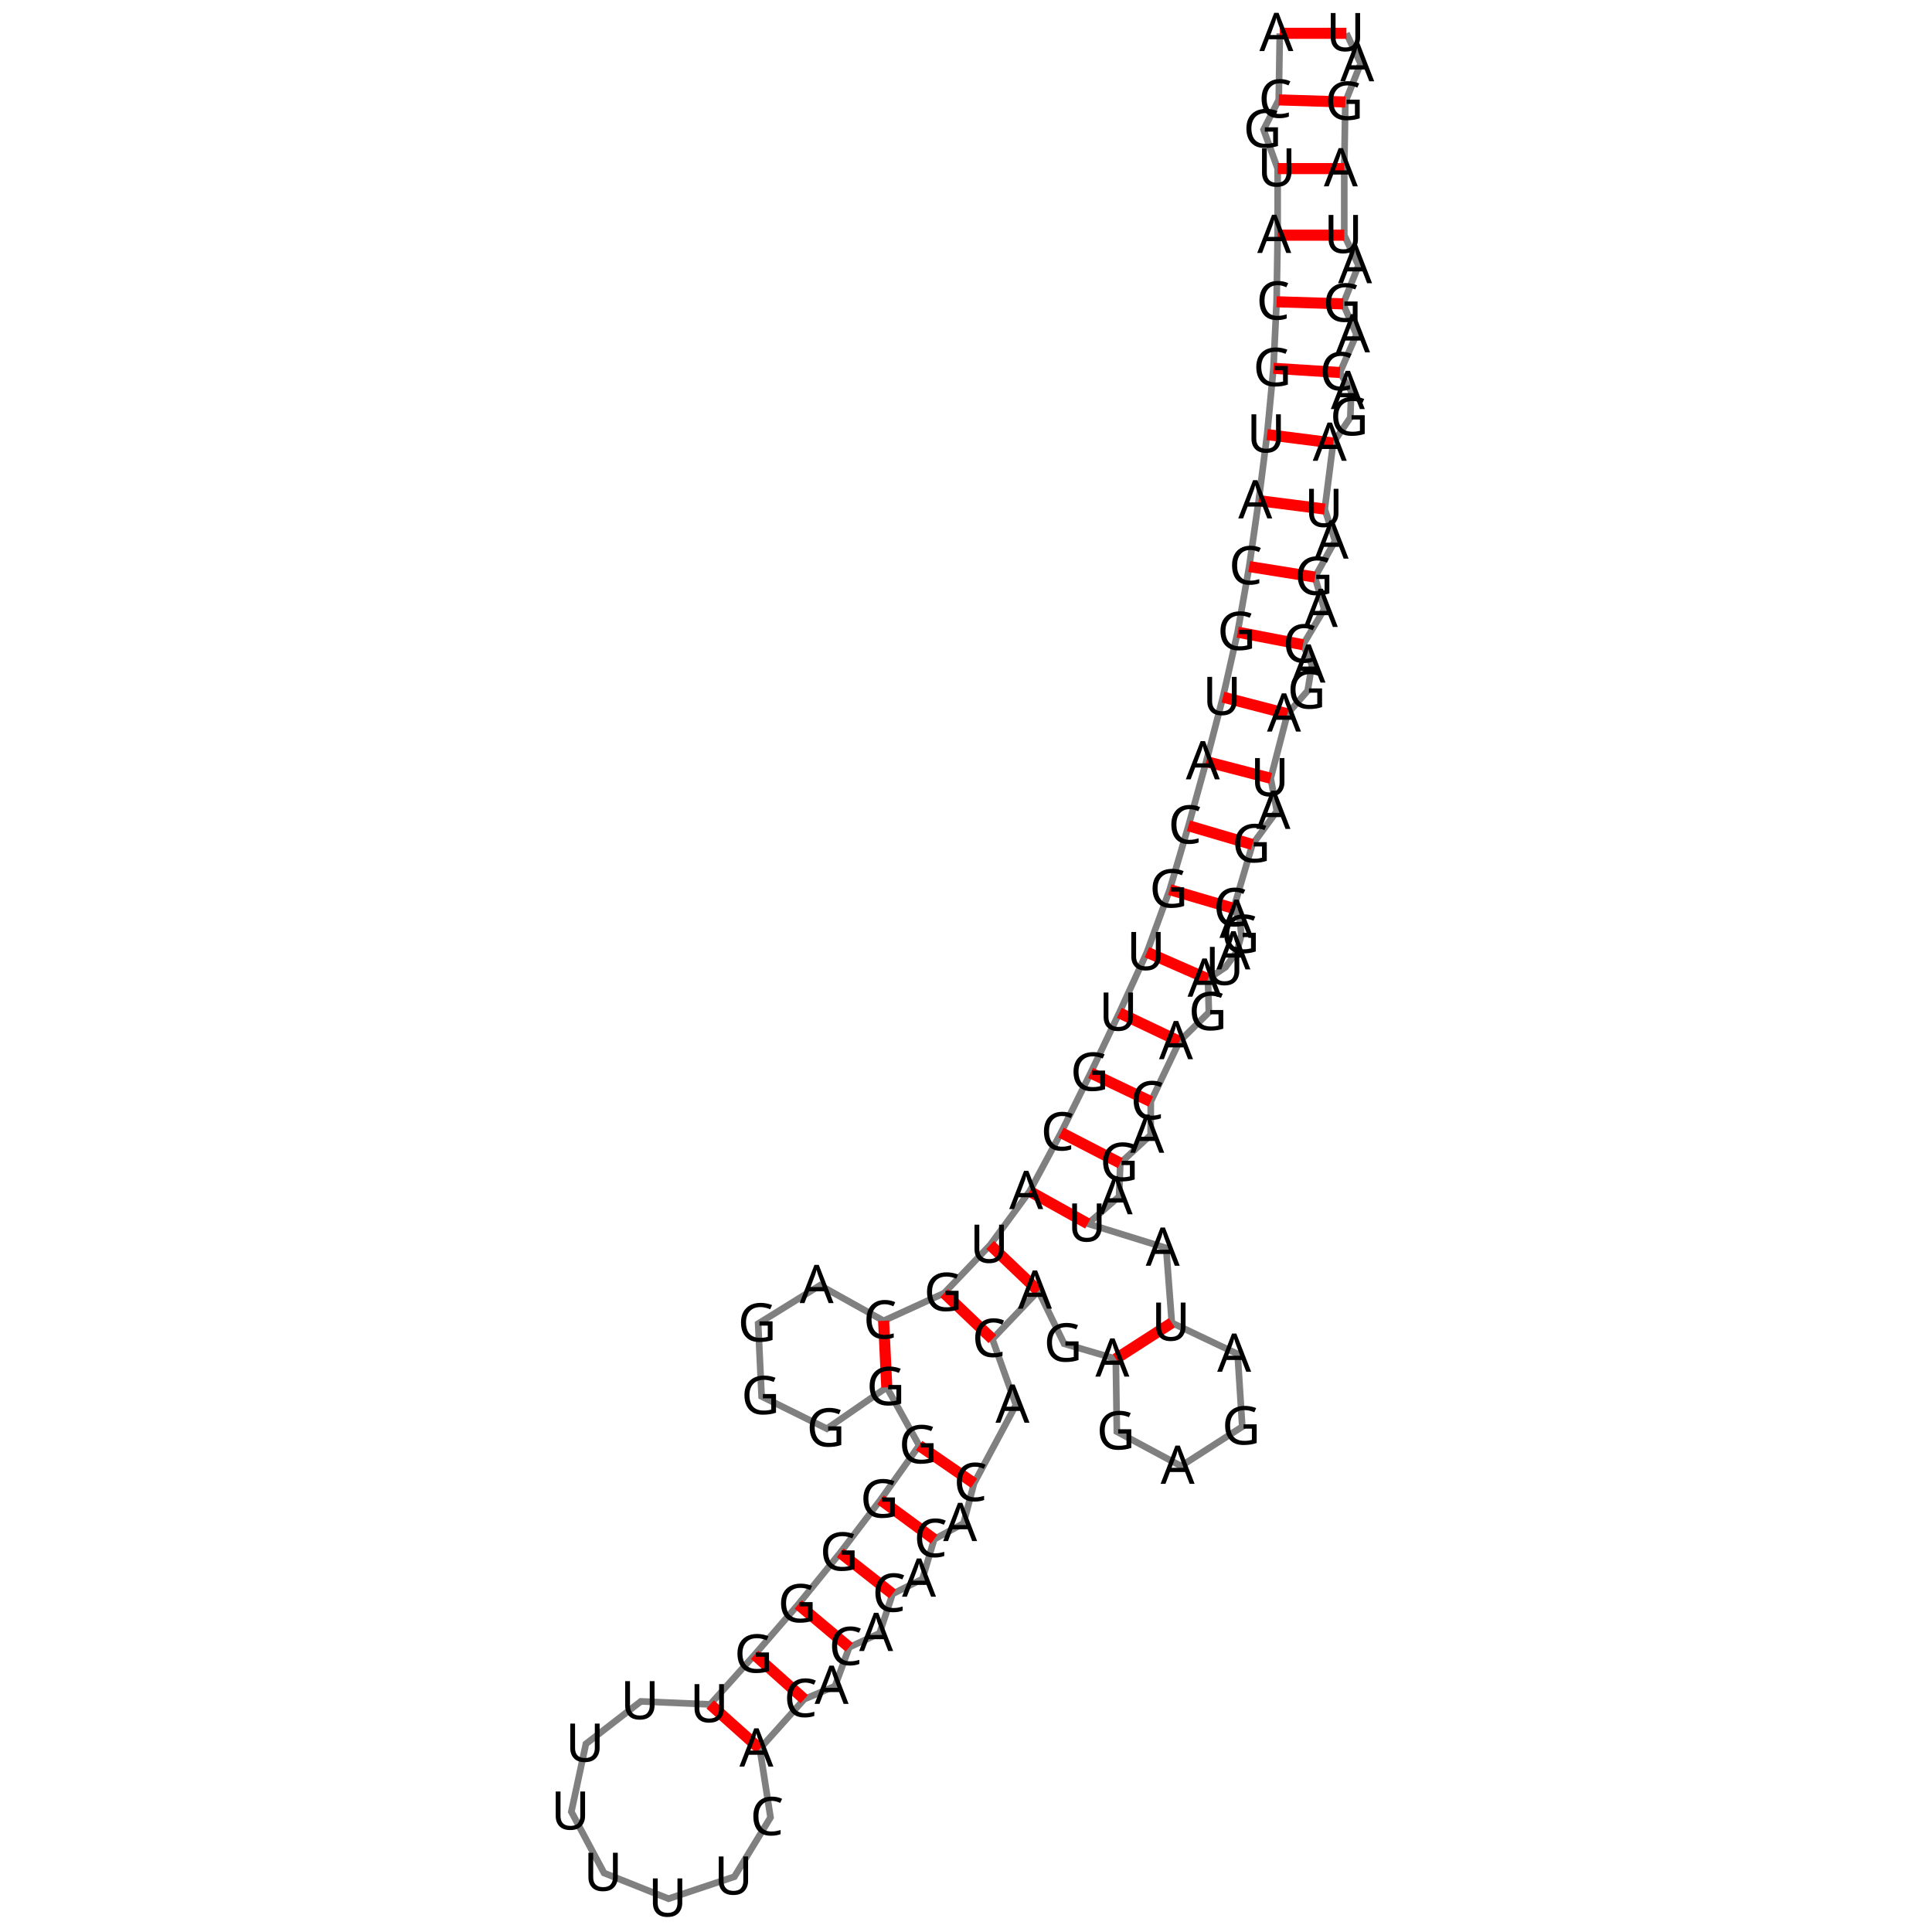
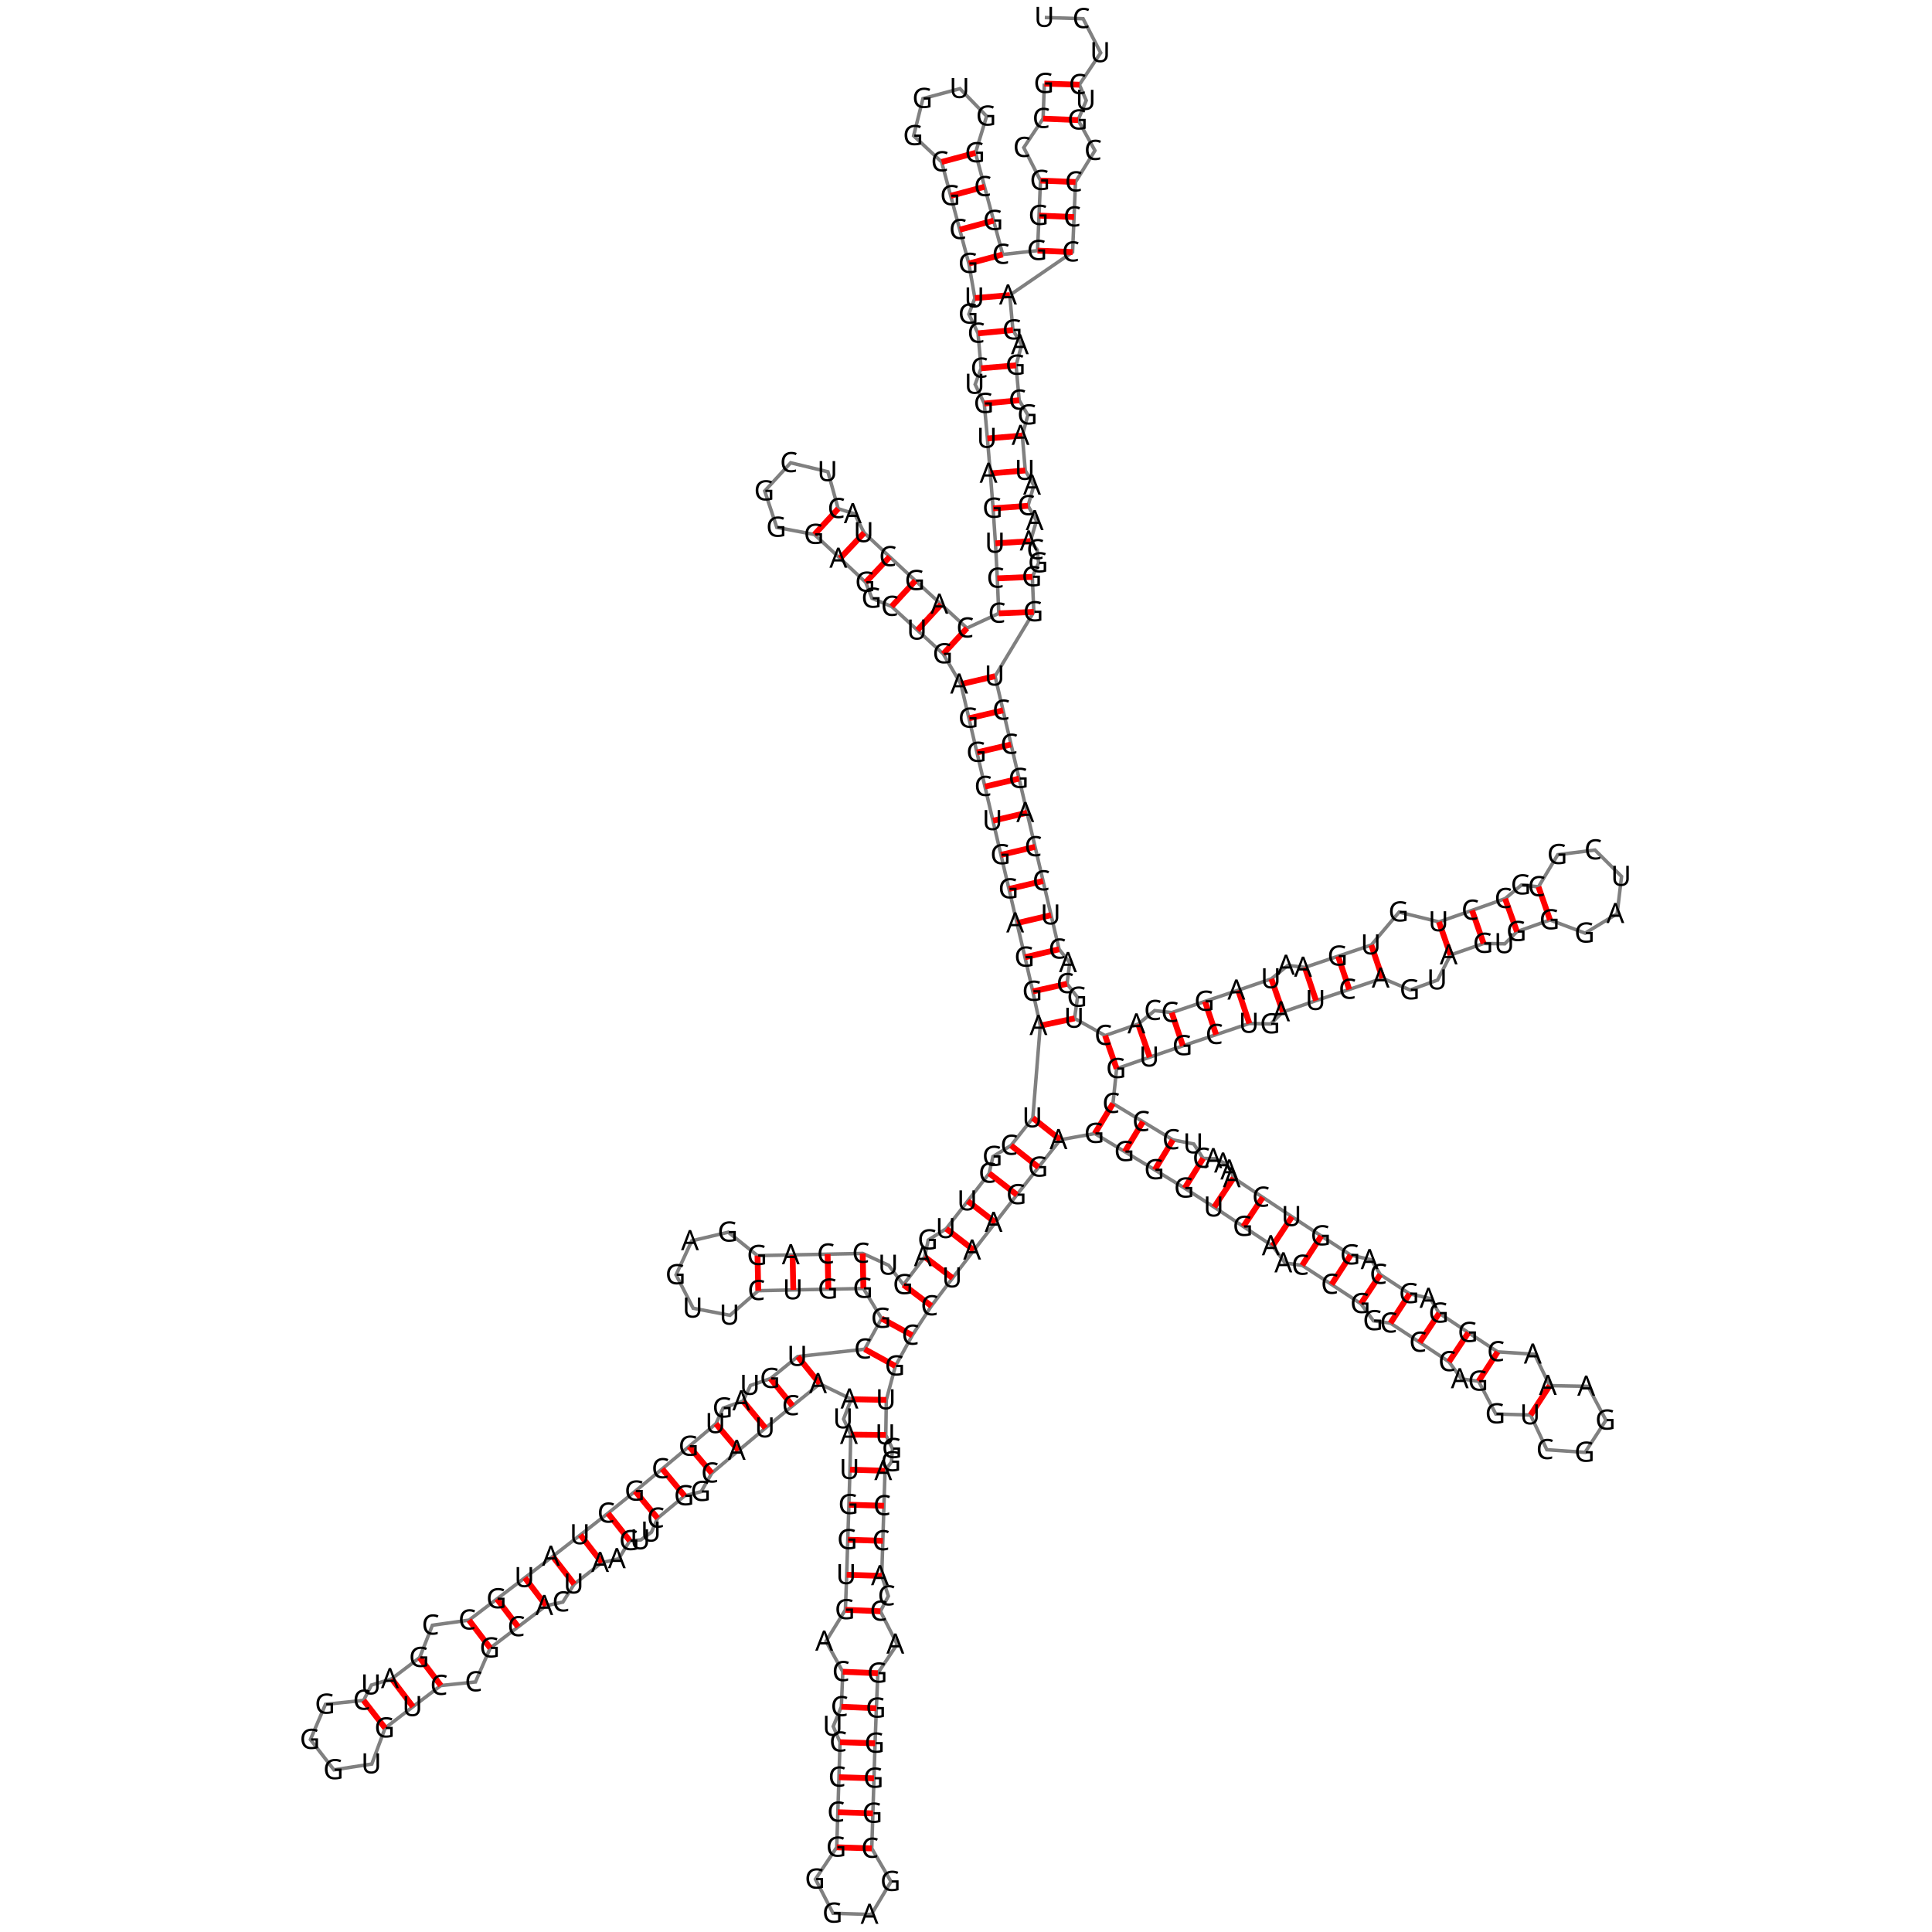
<svg xmlns="http://www.w3.org/2000/svg" height="452" width="452">
  <style type="text/css">
    
      .nucleotide {
        font-family: SansSerif;
      }
      .backbone {
        stroke: grey;
        fill:   none;
        stroke-width: 1.5;
      }
      .basepairs {
        stroke: red;
        fill:   none;
        stroke-width: 2.5;
      }
    
  </style>
  <rect style="stroke: white; fill: white" height="452" x="0" y="0" width="452" />
-   <g transform="scale(1.038695,1.038695) translate(151.0124,43.45636)">
-     <polyline class="backbone" id="outline" points="       137.251,-35.956       137.013,-20.958       133.591,-14.250       136.767,-5.484       136.767,9.516       136.529,24.514       135.815,39.497       134.389,54.429       132.491,69.308       130.356,84.156       127.751,98.928       124.446,113.559       120.679,128.078       116.682,142.536       112.456,156.928       107.326,171.024       101.095,184.668       94.648,198.212       87.987,211.652       80.903,224.874       72.009,236.953       61.658,247.809       48.013,254.040       33.693,246.049       19.753,254.686       20.533,271.067       35.231,278.340       48.727,269.023       56.020,282.131       47.319,294.350       38.235,306.286       28.777,317.928       18.954,329.264       8.952,340.443       -6.671,339.766       -19.042,349.331       -22.321,364.621       -14.958,378.417       -0.431,384.205       14.401,379.252       22.536,365.897       20.131,350.445       30.133,339.266       37.066,336.326       40.267,327.570       47.103,324.412       50.026,315.558       56.758,312.185       59.398,303.243       66.020,299.658       68.375,290.637       77.813,272.991       72.514,258.160       82.865,247.304       88.671,259.204       100.310,262.604       100.549,279.001       115.000,286.755       128.795,277.889       127.745,261.523       112.929,254.494       111.652,237.638       94.010,232.167       101.047,226.051       101.319,218.526       108.159,212.189       108.192,204.659       114.639,191.115       121.273,184.565       121.068,177.038       125.031,174.377       127.569,170.893       128.597,167.177       128.252,163.784       126.849,161.154       131.075,146.762       136.591,139.246       135.199,131.846       138.966,117.326       143.523,112.129       144.479,106.290       142.480,101.767       147.257,93.760       145.167,86.526       149.688,78.372       147.370,71.207       149.269,56.328       153.131,50.596       153.340,44.682       150.785,40.448       154.510,31.901       151.521,24.990       154.974,16.329       151.767,9.516       151.767,-5.484       152.005,-20.482       155.457,-29.143       152.251,-35.956     " />
+   <g transform="scale(0.546776,0.546776) translate(358.9341,256.1688)">
+     <polyline class="backbone" id="outline" points="       87.927,-220.401       87.378,-205.412       79.114,-193.019       86.267,-178.907       85.639,-163.921       85.011,-148.934       70.101,-147.288       66.219,-161.777       62.337,-176.265       58.454,-190.754       63.219,-206.446       51.816,-218.232       35.976,-213.987       31.993,-198.079       43.966,-186.872       47.848,-172.383       51.730,-157.894       55.612,-143.405       58.191,-128.629       55.632,-121.734       59.539,-113.532       60.872,-98.591       58.313,-91.696       62.219,-83.494       63.553,-68.553       64.808,-53.606       65.985,-38.652       67.005,-23.687       67.790,-8.707       68.418,6.279       54.813,12.595       43.771,2.442       32.730,-7.711       21.742,-17.922       10.807,-28.190       6.720,-36.304       -0.296,-38.508       -4.681,-54.310       -20.624,-58.151       -31.724,-46.080       -26.563,-30.514       -10.449,-27.467       0.539,-17.256       11.473,-6.988       14.185,-0.152       22.577,3.330       33.618,13.483       44.660,23.636       52.227,36.587       55.653,51.191       59.078,65.795       62.503,80.398       65.929,95.002       69.354,109.606       72.779,124.209       76.204,138.813       79.630,153.417       82.978,168.038       86.174,182.694       82.991,222.192       73.673,233.947       65.930,238.699       64.321,245.875       55.127,257.727       45.934,269.579       38.240,274.412       36.707,281.604       27.638,293.552       21.312,285.234       10.187,280.148       -4.810,280.462       -19.807,280.776       -34.803,281.090       -47.331,271.069       -62.945,274.755       -69.667,289.322       -62.341,303.595       -46.586,306.624       -34.489,296.087       -19.492,295.773       -4.496,295.459       10.501,295.145       18.271,307.975       11.045,321.120       -17.600,324.264       -29.257,333.704       -37.850,336.652       -40.986,343.304       -49.548,346.342       -52.614,353.027       -64.071,362.709       -75.578,372.331       -87.136,381.892       -98.793,391.332       -110.597,400.587       -122.450,409.781       -134.350,418.912       -146.298,427.981       -158.246,437.050       -173.916,439.231       -179.376,453.089       -191.324,462.158       -200.006,464.834       -203.348,471.385       -219.661,473.073       -226.106,488.152       -216.055,501.110       -199.847,498.617       -194.155,483.237       -182.255,474.106       -170.307,465.037       -155.491,463.505       -149.177,448.998       -137.229,439.929       -125.281,430.860       -118.088,429.327       -113.256,421.633       -101.404,412.440       -94.227,410.831       -89.476,403.087       -84.757,402.728       -80.202,399.432       -77.575,393.450       -66.017,383.888       -58.895,382.055       -54.389,374.166       -42.932,364.484       -31.425,354.862       -19.817,345.361       -8.160,335.922       5.311,342.521       2.015,350.987       5.073,357.676       4.758,372.673       4.287,387.665       3.816,402.658       3.345,417.650       2.795,432.640       -5.513,446.104       1.684,459.144       1.056,474.131       -2.416,482.527       0.501,489.278       0.030,504.271       -0.441,519.263       -0.913,534.256       -10.009,547.901       -2.499,562.479       13.892,562.994       22.302,548.916       14.080,534.727       14.551,519.735       15.022,504.742       15.494,489.749       16.043,474.759       16.671,459.773       24.935,447.380       17.782,433.268       21.185,426.749       18.338,418.122       18.809,403.129       19.280,388.136       19.751,373.144       22.522,369.308       22.945,363.701       20.072,357.833       20.307,342.835       24.190,328.346       31.416,315.201       39.586,302.621       48.655,290.673       57.786,278.773       66.980,266.921       76.173,255.068       85.429,243.264       94.746,231.509       109.509,228.853       122.339,236.623       135.170,244.393       147.959,252.231       160.582,260.335       173.076,268.635       185.570,276.936       190.952,284.255       198.238,285.258       210.818,293.427       223.355,301.663       228.738,308.982       236.024,309.984       248.561,318.220       261.055,326.521       266.437,333.839       273.723,334.842       281.083,348.847       295.971,349.290       302.930,364.139       319.290,365.268       328.222,351.514       320.536,337.027       304.140,336.710       297.680,323.289       281.893,322.262       269.355,314.027       256.862,305.726       253.048,299.438       244.193,297.404       231.656,289.169       227.842,282.881       218.988,280.847       206.408,272.678       193.871,264.442       181.377,256.142       168.883,247.841       167.826,244.524       165.137,241.543       160.985,239.647       155.864,239.483       151.854,233.317       142.940,231.563       130.110,223.793       117.279,216.022       118.847,201.104       133.013,196.171       147.204,191.313       161.421,186.528       175.637,181.744       184.719,181.976       189.977,176.834       204.168,171.975       218.385,167.191       232.601,162.407       244.449,167.426       256.171,163.183       261.695,152.456       275.861,147.523       284.945,147.660       290.148,142.463       304.288,137.456       319.300,143.116       333.010,134.785       334.901,118.854       323.523,107.544       307.604,109.531       299.355,123.291       292.040,122.526       285.067,128.350       270.928,133.357       256.762,138.290       239.701,134.095       227.817,148.190       213.600,152.975       199.384,157.759       192.078,156.918       185.044,162.669       170.853,167.527       156.636,172.312       142.420,177.096       135.114,176.255       128.080,182.006       113.914,186.939       100.846,179.575       102.121,170.580       97.617,164.766       98.798,155.758       94.233,149.991       90.808,135.388       87.383,120.784       83.957,106.180       80.532,91.577       77.107,76.973       73.682,62.369       70.256,47.766       66.831,33.162       83.405,5.651       82.777,-9.336       85.465,-15.291       84.866,-20.882       81.976,-24.629       84.551,-33.341       80.945,-39.751       83.429,-48.490       79.755,-54.861       78.500,-69.809       80.893,-78.573       77.153,-84.906       75.819,-99.846       78.212,-108.611       74.472,-114.943       73.139,-129.884       99.998,-148.306       100.626,-163.292       101.254,-178.279       109.562,-191.743       102.365,-204.783       105.837,-213.179       102.920,-219.930       112.017,-233.575       104.507,-248.154       88.116,-248.669     " />
    <g id="pairs">
-       <line class="basepairs" id="1,98" x1="137.251" y1="-35.956" x2="152.251" y2="-35.956" />
-       <line class="basepairs" id="2,96" x1="137.013" y1="-20.958" x2="152.005" y2="-20.482" />
-       <line class="basepairs" id="4,95" x1="136.767" y1="-5.484" x2="151.767" y2="-5.484" />
-       <line class="basepairs" id="5,94" x1="136.767" y1="9.516" x2="151.767" y2="9.516" />
-       <line class="basepairs" id="6,92" x1="136.529" y1="24.514" x2="151.522" y2="24.99" />
-       <line class="basepairs" id="7,90" x1="135.815" y1="39.497" x2="150.785" y2="40.448" />
-       <line class="basepairs" id="8,87" x1="134.389" y1="54.429" x2="149.269" y2="56.328" />
-       <line class="basepairs" id="9,86" x1="132.491" y1="69.308" x2="147.37" y2="71.207" />
-       <line class="basepairs" id="10,84" x1="130.356" y1="84.156" x2="145.167" y2="86.526" />
-       <line class="basepairs" id="11,82" x1="127.751" y1="98.928" x2="142.48" y2="101.767" />
-       <line class="basepairs" id="12,79" x1="124.447" y1="113.559" x2="138.966" y2="117.326" />
-       <line class="basepairs" id="13,78" x1="120.679" y1="128.078" x2="135.198" y2="131.846" />
-       <line class="basepairs" id="14,76" x1="116.682" y1="142.536" x2="131.075" y2="146.762" />
-       <line class="basepairs" id="15,75" x1="112.456" y1="156.928" x2="126.849" y2="161.154" />
-       <line class="basepairs" id="16,70" x1="107.326" y1="171.024" x2="121.067" y2="177.038" />
-       <line class="basepairs" id="17,68" x1="101.095" y1="184.668" x2="114.639" y2="191.115" />
-       <line class="basepairs" id="18,67" x1="94.648" y1="198.212" x2="108.192" y2="204.659" />
-       <line class="basepairs" id="19,65" x1="87.987" y1="211.652" x2="101.319" y2="218.526" />
-       <line class="basepairs" id="20,63" x1="80.903" y1="224.874" x2="94.01" y2="232.167" />
-       <line class="basepairs" id="21,54" x1="72.009" y1="236.953" x2="82.865" y2="247.304" />
-       <line class="basepairs" id="22,53" x1="61.658" y1="247.809" x2="72.514" y2="258.16" />
-       <line class="basepairs" id="23,28" x1="48.013" y1="254.04" x2="48.727" y2="269.023" />
-       <line class="basepairs" id="29,51" x1="56.02" y1="282.131" x2="68.375" y2="290.637" />
-       <line class="basepairs" id="30,49" x1="47.319" y1="294.35" x2="59.398" y2="303.243" />
-       <line class="basepairs" id="31,47" x1="38.235" y1="306.286" x2="50.026" y2="315.558" />
-       <line class="basepairs" id="32,45" x1="28.777" y1="317.928" x2="40.267" y2="327.57" />
-       <line class="basepairs" id="33,43" x1="18.954" y1="329.264" x2="30.133" y2="339.266" />
-       <line class="basepairs" id="34,42" x1="8.952" y1="340.443" x2="20.131" y2="350.445" />
-       <line class="basepairs" id="56,61" x1="100.31" y1="262.604" x2="112.929" y2="254.494" />
+       <line class="basepairs" id="1,296" x1="87.927" y1="-220.401" x2="102.92" y2="-219.93" />
+       <line class="basepairs" id="2,294" x1="87.378" y1="-205.412" x2="102.365" y2="-204.783" />
+       <line class="basepairs" id="4,292" x1="86.267" y1="-178.907" x2="101.254" y2="-178.279" />
+       <line class="basepairs" id="5,291" x1="85.639" y1="-163.921" x2="100.626" y2="-163.292" />
+       <line class="basepairs" id="6,290" x1="85.011" y1="-148.934" x2="99.998" y2="-148.306" />
+       <line class="basepairs" id="7,18" x1="70.101" y1="-147.288" x2="55.612" y2="-143.405" />
+       <line class="basepairs" id="8,17" x1="66.219" y1="-161.777" x2="51.73" y2="-157.894" />
+       <line class="basepairs" id="9,16" x1="62.337" y1="-176.265" x2="47.848" y2="-172.383" />
+       <line class="basepairs" id="10,15" x1="58.454" y1="-190.754" x2="43.966" y2="-186.872" />
+       <line class="basepairs" id="19,289" x1="58.191" y1="-128.629" x2="73.139" y2="-129.884" />
+       <line class="basepairs" id="21,288" x1="59.539" y1="-113.532" x2="74.472" y2="-114.943" />
+       <line class="basepairs" id="22,286" x1="60.872" y1="-98.591" x2="75.82" y2="-99.846" />
+       <line class="basepairs" id="24,285" x1="62.219" y1="-83.494" x2="77.153" y2="-84.906" />
+       <line class="basepairs" id="25,283" x1="63.553" y1="-68.553" x2="78.5" y2="-69.809" />
+       <line class="basepairs" id="26,282" x1="64.808" y1="-53.606" x2="79.755" y2="-54.861" />
+       <line class="basepairs" id="27,280" x1="65.985" y1="-38.652" x2="80.945" y2="-39.751" />
+       <line class="basepairs" id="28,278" x1="67.005" y1="-23.687" x2="81.976" y2="-24.629" />
+       <line class="basepairs" id="29,275" x1="67.79" y1="-8.707" x2="82.777" y2="-9.336" />
+       <line class="basepairs" id="30,274" x1="68.418" y1="6.279" x2="83.405" y2="5.651" />
+       <line class="basepairs" id="31,48" x1="54.813" y1="12.595" x2="44.66" y2="23.636" />
+       <line class="basepairs" id="32,47" x1="43.771" y1="2.442" x2="33.618" y2="13.483" />
+       <line class="basepairs" id="33,46" x1="32.73" y1="-7.711" x2="22.577" y2="3.33" />
+       <line class="basepairs" id="34,44" x1="21.742" y1="-17.922" x2="11.473" y2="-6.988" />
+       <line class="basepairs" id="35,43" x1="10.807" y1="-28.19" x2="0.539" y2="-17.256" />
+       <line class="basepairs" id="37,42" x1="-0.296" y1="-38.508" x2="-10.449" y2="-27.467" />
+       <line class="basepairs" id="49,273" x1="52.227" y1="36.587" x2="66.831" y2="33.162" />
+       <line class="basepairs" id="50,272" x1="55.653" y1="51.191" x2="70.256" y2="47.766" />
+       <line class="basepairs" id="51,271" x1="59.078" y1="65.795" x2="73.682" y2="62.369" />
+       <line class="basepairs" id="52,270" x1="62.503" y1="80.398" x2="77.107" y2="76.973" />
+       <line class="basepairs" id="53,269" x1="65.929" y1="95.002" x2="80.532" y2="91.577" />
+       <line class="basepairs" id="54,268" x1="69.354" y1="109.606" x2="83.957" y2="106.18" />
+       <line class="basepairs" id="55,267" x1="72.779" y1="124.209" x2="87.383" y2="120.784" />
+       <line class="basepairs" id="56,266" x1="76.204" y1="138.813" x2="90.808" y2="135.388" />
+       <line class="basepairs" id="57,265" x1="79.63" y1="153.417" x2="94.233" y2="149.991" />
+       <line class="basepairs" id="58,263" x1="82.978" y1="168.038" x2="97.617" y2="164.766" />
+       <line class="basepairs" id="59,261" x1="86.174" y1="182.694" x2="100.846" y2="179.575" />
+       <line class="basepairs" id="60,176" x1="82.991" y1="222.192" x2="94.746" y2="231.509" />
+       <line class="basepairs" id="61,175" x1="73.673" y1="233.947" x2="85.429" y2="243.264" />
+       <line class="basepairs" id="63,174" x1="64.321" y1="245.875" x2="76.173" y2="255.068" />
+       <line class="basepairs" id="64,173" x1="55.127" y1="257.727" x2="66.98" y2="266.921" />
+       <line class="basepairs" id="65,172" x1="45.934" y1="269.579" x2="57.786" y2="278.773" />
+       <line class="basepairs" id="67,171" x1="36.707" y1="281.604" x2="48.655" y2="290.673" />
+       <line class="basepairs" id="68,170" x1="27.638" y1="293.552" x2="39.586" y2="302.621" />
+       <line class="basepairs" id="70,82" x1="10.187" y1="280.148" x2="10.501" y2="295.145" />
+       <line class="basepairs" id="71,81" x1="-4.81" y1="280.462" x2="-4.496" y2="295.459" />
+       <line class="basepairs" id="72,80" x1="-19.807" y1="280.776" x2="-19.492" y2="295.773" />
+       <line class="basepairs" id="73,79" x1="-34.803" y1="281.09" x2="-34.489" y2="296.087" />
+       <line class="basepairs" id="83,169" x1="18.271" y1="307.975" x2="31.416" y2="315.201" />
+       <line class="basepairs" id="84,168" x1="11.045" y1="321.12" x2="24.19" y2="328.346" />
+       <line class="basepairs" id="85,130" x1="-17.6" y1="324.264" x2="-8.16" y2="335.922" />
+       <line class="basepairs" id="86,129" x1="-29.257" y1="333.704" x2="-19.817" y2="345.361" />
+       <line class="basepairs" id="88,128" x1="-40.986" y1="343.304" x2="-31.425" y2="354.862" />
+       <line class="basepairs" id="90,127" x1="-52.614" y1="353.027" x2="-42.932" y2="364.484" />
+       <line class="basepairs" id="91,126" x1="-64.071" y1="362.709" x2="-54.389" y2="374.166" />
+       <line class="basepairs" id="92,124" x1="-75.578" y1="372.331" x2="-66.017" y2="383.888" />
+       <line class="basepairs" id="93,123" x1="-87.136" y1="381.892" x2="-77.575" y2="393.45" />
+       <line class="basepairs" id="94,120" x1="-98.793" y1="391.332" x2="-89.476" y2="403.087" />
+       <line class="basepairs" id="95,118" x1="-110.597" y1="400.587" x2="-101.404" y2="412.44" />
+       <line class="basepairs" id="96,117" x1="-122.45" y1="409.781" x2="-113.256" y2="421.633" />
+       <line class="basepairs" id="97,115" x1="-134.35" y1="418.912" x2="-125.281" y2="430.86" />
+       <line class="basepairs" id="98,114" x1="-146.298" y1="427.981" x2="-137.229" y2="439.929" />
+       <line class="basepairs" id="99,113" x1="-158.246" y1="437.05" x2="-149.177" y2="448.998" />
+       <line class="basepairs" id="101,111" x1="-179.376" y1="453.089" x2="-170.307" y2="465.037" />
+       <line class="basepairs" id="102,110" x1="-191.324" y1="462.158" x2="-182.255" y2="474.106" />
+       <line class="basepairs" id="104,109" x1="-203.349" y1="471.385" x2="-194.155" y2="483.237" />
+       <line class="basepairs" id="131,167" x1="5.311" y1="342.521" x2="20.307" y2="342.835" />
+       <line class="basepairs" id="133,166" x1="5.073" y1="357.676" x2="20.072" y2="357.833" />
+       <line class="basepairs" id="134,163" x1="4.758" y1="372.673" x2="19.751" y2="373.144" />
+       <line class="basepairs" id="135,162" x1="4.287" y1="387.665" x2="19.28" y2="388.136" />
+       <line class="basepairs" id="136,161" x1="3.816" y1="402.658" x2="18.809" y2="403.129" />
+       <line class="basepairs" id="137,160" x1="3.345" y1="417.65" x2="18.338" y2="418.122" />
+       <line class="basepairs" id="138,158" x1="2.795" y1="432.64" x2="17.782" y2="433.268" />
+       <line class="basepairs" id="140,156" x1="1.684" y1="459.144" x2="16.671" y2="459.773" />
+       <line class="basepairs" id="141,155" x1="1.056" y1="474.131" x2="16.043" y2="474.759" />
+       <line class="basepairs" id="143,154" x1="0.501" y1="489.278" x2="15.494" y2="489.749" />
+       <line class="basepairs" id="144,153" x1="0.03" y1="504.271" x2="15.022" y2="504.742" />
+       <line class="basepairs" id="145,152" x1="-0.441" y1="519.263" x2="14.551" y2="519.735" />
+       <line class="basepairs" id="146,151" x1="-0.913" y1="534.256" x2="14.08" y2="534.727" />
+       <line class="basepairs" id="177,221" x1="109.509" y1="228.853" x2="117.279" y2="216.022" />
+       <line class="basepairs" id="178,220" x1="122.339" y1="236.623" x2="130.11" y2="223.793" />
+       <line class="basepairs" id="179,219" x1="135.17" y1="244.393" x2="142.94" y2="231.563" />
+       <line class="basepairs" id="180,217" x1="147.959" y1="252.231" x2="155.864" y2="239.483" />
+       <line class="basepairs" id="181,213" x1="160.582" y1="260.335" x2="168.883" y2="247.841" />
+       <line class="basepairs" id="182,212" x1="173.076" y1="268.635" x2="181.377" y2="256.142" />
+       <line class="basepairs" id="183,211" x1="185.57" y1="276.936" x2="193.871" y2="264.442" />
+       <line class="basepairs" id="185,210" x1="198.238" y1="285.258" x2="206.408" y2="272.678" />
+       <line class="basepairs" id="186,209" x1="210.818" y1="293.427" x2="218.988" y2="280.847" />
+       <line class="basepairs" id="187,207" x1="223.355" y1="301.663" x2="231.656" y2="289.169" />
+       <line class="basepairs" id="189,206" x1="236.024" y1="309.984" x2="244.193" y2="297.404" />
+       <line class="basepairs" id="190,204" x1="248.561" y1="318.22" x2="256.862" y2="305.726" />
+       <line class="basepairs" id="191,203" x1="261.055" y1="326.521" x2="269.355" y2="314.027" />
+       <line class="basepairs" id="193,202" x1="273.723" y1="334.842" x2="281.893" y2="322.262" />
+       <line class="basepairs" id="195,200" x1="295.971" y1="349.29" x2="304.14" y2="336.71" />
+       <line class="basepairs" id="222,260" x1="118.847" y1="201.104" x2="113.914" y2="186.939" />
+       <line class="basepairs" id="223,259" x1="133.013" y1="196.171" x2="128.08" y2="182.006" />
+       <line class="basepairs" id="224,257" x1="147.204" y1="191.313" x2="142.42" y2="177.096" />
+       <line class="basepairs" id="225,256" x1="161.421" y1="186.528" x2="156.636" y2="172.312" />
+       <line class="basepairs" id="226,255" x1="175.637" y1="181.744" x2="170.853" y2="167.527" />
+       <line class="basepairs" id="228,254" x1="189.977" y1="176.834" x2="185.044" y2="162.669" />
+       <line class="basepairs" id="229,252" x1="204.168" y1="171.975" x2="199.384" y2="157.759" />
+       <line class="basepairs" id="230,251" x1="218.385" y1="167.191" x2="213.6" y2="152.975" />
+       <line class="basepairs" id="231,250" x1="232.601" y1="162.407" x2="227.817" y2="148.19" />
+       <line class="basepairs" id="234,248" x1="261.695" y1="152.456" x2="256.762" y2="138.29" />
+       <line class="basepairs" id="235,247" x1="275.861" y1="147.523" x2="270.928" y2="133.357" />
+       <line class="basepairs" id="237,246" x1="290.148" y1="142.463" x2="285.067" y2="128.35" />
+       <line class="basepairs" id="238,244" x1="304.288" y1="137.456" x2="299.355" y2="123.291" />
    </g>
    <g transform="translate(-4.6, 4)" id="seq">
-       <text class="nucleotide" x="137.251" y="-35.956">A</text>
-       <text class="nucleotide" x="137.013" y="-20.958">C</text>
-       <text class="nucleotide" x="133.591" y="-14.250">G</text>
-       <text class="nucleotide" x="136.767" y="-5.484">U</text>
-       <text class="nucleotide" x="136.767" y="9.516">A</text>
-       <text class="nucleotide" x="136.529" y="24.514">C</text>
-       <text class="nucleotide" x="135.815" y="39.497">G</text>
-       <text class="nucleotide" x="134.389" y="54.429">U</text>
-       <text class="nucleotide" x="132.491" y="69.308">A</text>
-       <text class="nucleotide" x="130.356" y="84.156">C</text>
-       <text class="nucleotide" x="127.751" y="98.928">G</text>
-       <text class="nucleotide" x="124.446" y="113.559">U</text>
-       <text class="nucleotide" x="120.679" y="128.078">A</text>
-       <text class="nucleotide" x="116.682" y="142.536">C</text>
-       <text class="nucleotide" x="112.456" y="156.928">G</text>
-       <text class="nucleotide" x="107.326" y="171.024">U</text>
-       <text class="nucleotide" x="101.095" y="184.668">U</text>
-       <text class="nucleotide" x="94.648" y="198.212">G</text>
-       <text class="nucleotide" x="87.987" y="211.652">C</text>
-       <text class="nucleotide" x="80.903" y="224.874">A</text>
-       <text class="nucleotide" x="72.009" y="236.953">U</text>
-       <text class="nucleotide" x="61.658" y="247.809">G</text>
-       <text class="nucleotide" x="48.013" y="254.040">C</text>
-       <text class="nucleotide" x="33.693" y="246.049">A</text>
-       <text class="nucleotide" x="19.753" y="254.686">G</text>
-       <text class="nucleotide" x="20.533" y="271.067">G</text>
-       <text class="nucleotide" x="35.231" y="278.340">G</text>
-       <text class="nucleotide" x="48.727" y="269.023">G</text>
-       <text class="nucleotide" x="56.020" y="282.131">G</text>
-       <text class="nucleotide" x="47.319" y="294.350">G</text>
-       <text class="nucleotide" x="38.235" y="306.286">G</text>
-       <text class="nucleotide" x="28.777" y="317.928">G</text>
-       <text class="nucleotide" x="18.954" y="329.264">G</text>
-       <text class="nucleotide" x="8.952" y="340.443">U</text>
-       <text class="nucleotide" x="-6.671" y="339.766">U</text>
-       <text class="nucleotide" x="-19.042" y="349.331">U</text>
-       <text class="nucleotide" x="-22.321" y="364.621">U</text>
-       <text class="nucleotide" x="-14.958" y="378.417">U</text>
-       <text class="nucleotide" x="-0.431" y="384.205">U</text>
-       <text class="nucleotide" x="14.401" y="379.252">U</text>
-       <text class="nucleotide" x="22.536" y="365.897">C</text>
-       <text class="nucleotide" x="20.131" y="350.445">A</text>
-       <text class="nucleotide" x="30.133" y="339.266">C</text>
-       <text class="nucleotide" x="37.066" y="336.326">A</text>
-       <text class="nucleotide" x="40.267" y="327.570">C</text>
-       <text class="nucleotide" x="47.103" y="324.412">A</text>
-       <text class="nucleotide" x="50.026" y="315.558">C</text>
-       <text class="nucleotide" x="56.758" y="312.185">A</text>
-       <text class="nucleotide" x="59.398" y="303.243">C</text>
-       <text class="nucleotide" x="66.020" y="299.658">A</text>
-       <text class="nucleotide" x="68.375" y="290.637">C</text>
-       <text class="nucleotide" x="77.813" y="272.991">A</text>
-       <text class="nucleotide" x="72.514" y="258.160">C</text>
-       <text class="nucleotide" x="82.865" y="247.304">A</text>
-       <text class="nucleotide" x="88.671" y="259.204">G</text>
-       <text class="nucleotide" x="100.310" y="262.604">A</text>
-       <text class="nucleotide" x="100.549" y="279.001">G</text>
-       <text class="nucleotide" x="115.000" y="286.755">A</text>
-       <text class="nucleotide" x="128.795" y="277.889">G</text>
-       <text class="nucleotide" x="127.745" y="261.523">A</text>
-       <text class="nucleotide" x="112.929" y="254.494">U</text>
-       <text class="nucleotide" x="111.652" y="237.638">A</text>
-       <text class="nucleotide" x="94.010" y="232.167">U</text>
-       <text class="nucleotide" x="101.047" y="226.051">A</text>
-       <text class="nucleotide" x="101.319" y="218.526">G</text>
-       <text class="nucleotide" x="108.159" y="212.189">A</text>
-       <text class="nucleotide" x="108.192" y="204.659">C</text>
-       <text class="nucleotide" x="114.639" y="191.115">A</text>
-       <text class="nucleotide" x="121.273" y="184.565">G</text>
-       <text class="nucleotide" x="121.068" y="177.038">A</text>
-       <text class="nucleotide" x="125.031" y="174.377">U</text>
-       <text class="nucleotide" x="127.569" y="170.893">A</text>
-       <text class="nucleotide" x="128.597" y="167.177">G</text>
-       <text class="nucleotide" x="128.252" y="163.784">A</text>
-       <text class="nucleotide" x="126.849" y="161.154">C</text>
-       <text class="nucleotide" x="131.075" y="146.762">G</text>
-       <text class="nucleotide" x="136.591" y="139.246">A</text>
-       <text class="nucleotide" x="135.199" y="131.846">U</text>
-       <text class="nucleotide" x="138.966" y="117.326">A</text>
-       <text class="nucleotide" x="143.523" y="112.129">G</text>
-       <text class="nucleotide" x="144.479" y="106.290">A</text>
-       <text class="nucleotide" x="142.480" y="101.767">C</text>
-       <text class="nucleotide" x="147.257" y="93.760">A</text>
-       <text class="nucleotide" x="145.167" y="86.526">G</text>
-       <text class="nucleotide" x="149.688" y="78.372">A</text>
-       <text class="nucleotide" x="147.370" y="71.207">U</text>
-       <text class="nucleotide" x="149.269" y="56.328">A</text>
-       <text class="nucleotide" x="153.131" y="50.596">G</text>
-       <text class="nucleotide" x="153.340" y="44.682">A</text>
-       <text class="nucleotide" x="150.785" y="40.448">C</text>
-       <text class="nucleotide" x="154.510" y="31.901">A</text>
-       <text class="nucleotide" x="151.521" y="24.990">G</text>
-       <text class="nucleotide" x="154.974" y="16.329">A</text>
-       <text class="nucleotide" x="151.767" y="9.516">U</text>
-       <text class="nucleotide" x="151.767" y="-5.484">A</text>
-       <text class="nucleotide" x="152.005" y="-20.482">G</text>
-       <text class="nucleotide" x="155.457" y="-29.143">A</text>
-       <text class="nucleotide" x="152.251" y="-35.956">U</text>
+       <text class="nucleotide" x="87.927" y="-220.401">G</text>
+       <text class="nucleotide" x="87.378" y="-205.412">C</text>
+       <text class="nucleotide" x="79.114" y="-193.019">C</text>
+       <text class="nucleotide" x="86.267" y="-178.907">G</text>
+       <text class="nucleotide" x="85.639" y="-163.921">G</text>
+       <text class="nucleotide" x="85.011" y="-148.934">G</text>
+       <text class="nucleotide" x="70.101" y="-147.288">C</text>
+       <text class="nucleotide" x="66.219" y="-161.777">G</text>
+       <text class="nucleotide" x="62.337" y="-176.265">C</text>
+       <text class="nucleotide" x="58.454" y="-190.754">G</text>
+       <text class="nucleotide" x="63.219" y="-206.446">G</text>
+       <text class="nucleotide" x="51.816" y="-218.232">U</text>
+       <text class="nucleotide" x="35.976" y="-213.987">G</text>
+       <text class="nucleotide" x="31.993" y="-198.079">G</text>
+       <text class="nucleotide" x="43.966" y="-186.872">C</text>
+       <text class="nucleotide" x="47.848" y="-172.383">G</text>
+       <text class="nucleotide" x="51.730" y="-157.894">C</text>
+       <text class="nucleotide" x="55.612" y="-143.405">G</text>
+       <text class="nucleotide" x="58.191" y="-128.629">U</text>
+       <text class="nucleotide" x="55.632" y="-121.734">G</text>
+       <text class="nucleotide" x="59.539" y="-113.532">C</text>
+       <text class="nucleotide" x="60.872" y="-98.591">C</text>
+       <text class="nucleotide" x="58.313" y="-91.696">U</text>
+       <text class="nucleotide" x="62.219" y="-83.494">G</text>
+       <text class="nucleotide" x="63.553" y="-68.553">U</text>
+       <text class="nucleotide" x="64.808" y="-53.606">A</text>
+       <text class="nucleotide" x="65.985" y="-38.652">G</text>
+       <text class="nucleotide" x="67.005" y="-23.687">U</text>
+       <text class="nucleotide" x="67.790" y="-8.707">C</text>
+       <text class="nucleotide" x="68.418" y="6.279">C</text>
+       <text class="nucleotide" x="54.813" y="12.595">C</text>
+       <text class="nucleotide" x="43.771" y="2.442">A</text>
+       <text class="nucleotide" x="32.730" y="-7.711">G</text>
+       <text class="nucleotide" x="21.742" y="-17.922">C</text>
+       <text class="nucleotide" x="10.807" y="-28.190">U</text>
+       <text class="nucleotide" x="6.720" y="-36.304">A</text>
+       <text class="nucleotide" x="-0.296" y="-38.508">C</text>
+       <text class="nucleotide" x="-4.681" y="-54.310">U</text>
+       <text class="nucleotide" x="-20.624" y="-58.151">C</text>
+       <text class="nucleotide" x="-31.724" y="-46.080">G</text>
+       <text class="nucleotide" x="-26.563" y="-30.514">G</text>
+       <text class="nucleotide" x="-10.449" y="-27.467">G</text>
+       <text class="nucleotide" x="0.539" y="-17.256">A</text>
+       <text class="nucleotide" x="11.473" y="-6.988">G</text>
+       <text class="nucleotide" x="14.185" y="-0.152">G</text>
+       <text class="nucleotide" x="22.577" y="3.330">C</text>
+       <text class="nucleotide" x="33.618" y="13.483">U</text>
+       <text class="nucleotide" x="44.660" y="23.636">G</text>
+       <text class="nucleotide" x="52.227" y="36.587">A</text>
+       <text class="nucleotide" x="55.653" y="51.191">G</text>
+       <text class="nucleotide" x="59.078" y="65.795">G</text>
+       <text class="nucleotide" x="62.503" y="80.398">C</text>
+       <text class="nucleotide" x="65.929" y="95.002">U</text>
+       <text class="nucleotide" x="69.354" y="109.606">G</text>
+       <text class="nucleotide" x="72.779" y="124.209">G</text>
+       <text class="nucleotide" x="76.204" y="138.813">A</text>
+       <text class="nucleotide" x="79.630" y="153.417">G</text>
+       <text class="nucleotide" x="82.978" y="168.038">G</text>
+       <text class="nucleotide" x="86.174" y="182.694">A</text>
+       <text class="nucleotide" x="82.991" y="222.192">U</text>
+       <text class="nucleotide" x="73.673" y="233.947">C</text>
+       <text class="nucleotide" x="65.930" y="238.699">G</text>
+       <text class="nucleotide" x="64.321" y="245.875">C</text>
+       <text class="nucleotide" x="55.127" y="257.727">U</text>
+       <text class="nucleotide" x="45.934" y="269.579">U</text>
+       <text class="nucleotide" x="38.240" y="274.412">G</text>
+       <text class="nucleotide" x="36.707" y="281.604">A</text>
+       <text class="nucleotide" x="27.638" y="293.552">G</text>
+       <text class="nucleotide" x="21.312" y="285.234">U</text>
+       <text class="nucleotide" x="10.187" y="280.148">C</text>
+       <text class="nucleotide" x="-4.810" y="280.462">C</text>
+       <text class="nucleotide" x="-19.807" y="280.776">A</text>
+       <text class="nucleotide" x="-34.803" y="281.090">G</text>
+       <text class="nucleotide" x="-47.331" y="271.069">G</text>
+       <text class="nucleotide" x="-62.945" y="274.755">A</text>
+       <text class="nucleotide" x="-69.667" y="289.322">G</text>
+       <text class="nucleotide" x="-62.341" y="303.595">U</text>
+       <text class="nucleotide" x="-46.586" y="306.624">U</text>
+       <text class="nucleotide" x="-34.489" y="296.087">C</text>
+       <text class="nucleotide" x="-19.492" y="295.773">U</text>
+       <text class="nucleotide" x="-4.496" y="295.459">G</text>
+       <text class="nucleotide" x="10.501" y="295.145">G</text>
+       <text class="nucleotide" x="18.271" y="307.975">G</text>
+       <text class="nucleotide" x="11.045" y="321.120">C</text>
+       <text class="nucleotide" x="-17.600" y="324.264">U</text>
+       <text class="nucleotide" x="-29.257" y="333.704">G</text>
+       <text class="nucleotide" x="-37.850" y="336.652">U</text>
+       <text class="nucleotide" x="-40.986" y="343.304">A</text>
+       <text class="nucleotide" x="-49.548" y="346.342">G</text>
+       <text class="nucleotide" x="-52.614" y="353.027">U</text>
+       <text class="nucleotide" x="-64.071" y="362.709">G</text>
+       <text class="nucleotide" x="-75.578" y="372.331">C</text>
+       <text class="nucleotide" x="-87.136" y="381.892">G</text>
+       <text class="nucleotide" x="-98.793" y="391.332">C</text>
+       <text class="nucleotide" x="-110.597" y="400.587">U</text>
+       <text class="nucleotide" x="-122.450" y="409.781">A</text>
+       <text class="nucleotide" x="-134.350" y="418.912">U</text>
+       <text class="nucleotide" x="-146.298" y="427.981">G</text>
+       <text class="nucleotide" x="-158.246" y="437.050">C</text>
+       <text class="nucleotide" x="-173.916" y="439.231">C</text>
+       <text class="nucleotide" x="-179.376" y="453.089">G</text>
+       <text class="nucleotide" x="-191.324" y="462.158">A</text>
+       <text class="nucleotide" x="-200.006" y="464.834">U</text>
+       <text class="nucleotide" x="-203.348" y="471.385">C</text>
+       <text class="nucleotide" x="-219.661" y="473.073">G</text>
+       <text class="nucleotide" x="-226.106" y="488.152">G</text>
+       <text class="nucleotide" x="-216.055" y="501.110">G</text>
+       <text class="nucleotide" x="-199.847" y="498.617">U</text>
+       <text class="nucleotide" x="-194.155" y="483.237">G</text>
+       <text class="nucleotide" x="-182.255" y="474.106">U</text>
+       <text class="nucleotide" x="-170.307" y="465.037">C</text>
+       <text class="nucleotide" x="-155.491" y="463.505">C</text>
+       <text class="nucleotide" x="-149.177" y="448.998">G</text>
+       <text class="nucleotide" x="-137.229" y="439.929">C</text>
+       <text class="nucleotide" x="-125.281" y="430.860">A</text>
+       <text class="nucleotide" x="-118.088" y="429.327">C</text>
+       <text class="nucleotide" x="-113.256" y="421.633">U</text>
+       <text class="nucleotide" x="-101.404" y="412.440">A</text>
+       <text class="nucleotide" x="-94.227" y="410.831">A</text>
+       <text class="nucleotide" x="-89.476" y="403.087">G</text>
+       <text class="nucleotide" x="-84.757" y="402.728">U</text>
+       <text class="nucleotide" x="-80.202" y="399.432">U</text>
+       <text class="nucleotide" x="-77.575" y="393.450">C</text>
+       <text class="nucleotide" x="-66.017" y="383.888">G</text>
+       <text class="nucleotide" x="-58.895" y="382.055">G</text>
+       <text class="nucleotide" x="-54.389" y="374.166">C</text>
+       <text class="nucleotide" x="-42.932" y="364.484">A</text>
+       <text class="nucleotide" x="-31.425" y="354.862">U</text>
+       <text class="nucleotide" x="-19.817" y="345.361">C</text>
+       <text class="nucleotide" x="-8.160" y="335.922">A</text>
+       <text class="nucleotide" x="5.311" y="342.521">A</text>
+       <text class="nucleotide" x="2.015" y="350.987">U</text>
+       <text class="nucleotide" x="5.073" y="357.676">A</text>
+       <text class="nucleotide" x="4.758" y="372.673">U</text>
+       <text class="nucleotide" x="4.287" y="387.665">G</text>
+       <text class="nucleotide" x="3.816" y="402.658">G</text>
+       <text class="nucleotide" x="3.345" y="417.650">U</text>
+       <text class="nucleotide" x="2.795" y="432.640">G</text>
+       <text class="nucleotide" x="-5.513" y="446.104">A</text>
+       <text class="nucleotide" x="1.684" y="459.144">C</text>
+       <text class="nucleotide" x="1.056" y="474.131">C</text>
+       <text class="nucleotide" x="-2.416" y="482.527">U</text>
+       <text class="nucleotide" x="0.501" y="489.278">C</text>
+       <text class="nucleotide" x="0.030" y="504.271">C</text>
+       <text class="nucleotide" x="-0.441" y="519.263">C</text>
+       <text class="nucleotide" x="-0.913" y="534.256">G</text>
+       <text class="nucleotide" x="-10.009" y="547.901">G</text>
+       <text class="nucleotide" x="-2.499" y="562.479">G</text>
+       <text class="nucleotide" x="13.892" y="562.994">A</text>
+       <text class="nucleotide" x="22.302" y="548.916">G</text>
+       <text class="nucleotide" x="14.080" y="534.727">C</text>
+       <text class="nucleotide" x="14.551" y="519.735">G</text>
+       <text class="nucleotide" x="15.022" y="504.742">G</text>
+       <text class="nucleotide" x="15.494" y="489.749">G</text>
+       <text class="nucleotide" x="16.043" y="474.759">G</text>
+       <text class="nucleotide" x="16.671" y="459.773">G</text>
+       <text class="nucleotide" x="24.935" y="447.380">A</text>
+       <text class="nucleotide" x="17.782" y="433.268">C</text>
+       <text class="nucleotide" x="21.185" y="426.749">C</text>
+       <text class="nucleotide" x="18.338" y="418.122">A</text>
+       <text class="nucleotide" x="18.809" y="403.129">C</text>
+       <text class="nucleotide" x="19.280" y="388.136">C</text>
+       <text class="nucleotide" x="19.751" y="373.144">A</text>
+       <text class="nucleotide" x="22.522" y="369.308">G</text>
+       <text class="nucleotide" x="22.945" y="363.701">G</text>
+       <text class="nucleotide" x="20.072" y="357.833">U</text>
+       <text class="nucleotide" x="20.307" y="342.835">U</text>
+       <text class="nucleotide" x="24.190" y="328.346">G</text>
+       <text class="nucleotide" x="31.416" y="315.201">C</text>
+       <text class="nucleotide" x="39.586" y="302.621">C</text>
+       <text class="nucleotide" x="48.655" y="290.673">U</text>
+       <text class="nucleotide" x="57.786" y="278.773">A</text>
+       <text class="nucleotide" x="66.980" y="266.921">A</text>
+       <text class="nucleotide" x="76.173" y="255.068">G</text>
+       <text class="nucleotide" x="85.429" y="243.264">G</text>
+       <text class="nucleotide" x="94.746" y="231.509">A</text>
+       <text class="nucleotide" x="109.509" y="228.853">G</text>
+       <text class="nucleotide" x="122.339" y="236.623">G</text>
+       <text class="nucleotide" x="135.170" y="244.393">G</text>
+       <text class="nucleotide" x="147.959" y="252.231">G</text>
+       <text class="nucleotide" x="160.582" y="260.335">U</text>
+       <text class="nucleotide" x="173.076" y="268.635">G</text>
+       <text class="nucleotide" x="185.570" y="276.936">A</text>
+       <text class="nucleotide" x="190.952" y="284.255">A</text>
+       <text class="nucleotide" x="198.238" y="285.258">C</text>
+       <text class="nucleotide" x="210.818" y="293.427">C</text>
+       <text class="nucleotide" x="223.355" y="301.663">G</text>
+       <text class="nucleotide" x="228.738" y="308.982">G</text>
+       <text class="nucleotide" x="236.024" y="309.984">C</text>
+       <text class="nucleotide" x="248.561" y="318.220">C</text>
+       <text class="nucleotide" x="261.055" y="326.521">C</text>
+       <text class="nucleotide" x="266.437" y="333.839">A</text>
+       <text class="nucleotide" x="273.723" y="334.842">G</text>
+       <text class="nucleotide" x="281.083" y="348.847">G</text>
+       <text class="nucleotide" x="295.971" y="349.290">U</text>
+       <text class="nucleotide" x="302.930" y="364.139">C</text>
+       <text class="nucleotide" x="319.290" y="365.268">G</text>
+       <text class="nucleotide" x="328.222" y="351.514">G</text>
+       <text class="nucleotide" x="320.536" y="337.027">A</text>
+       <text class="nucleotide" x="304.140" y="336.710">A</text>
+       <text class="nucleotide" x="297.680" y="323.289">A</text>
+       <text class="nucleotide" x="281.893" y="322.262">C</text>
+       <text class="nucleotide" x="269.355" y="314.027">G</text>
+       <text class="nucleotide" x="256.862" y="305.726">G</text>
+       <text class="nucleotide" x="253.048" y="299.438">A</text>
+       <text class="nucleotide" x="244.193" y="297.404">G</text>
+       <text class="nucleotide" x="231.656" y="289.169">C</text>
+       <text class="nucleotide" x="227.842" y="282.881">A</text>
+       <text class="nucleotide" x="218.988" y="280.847">G</text>
+       <text class="nucleotide" x="206.408" y="272.678">G</text>
+       <text class="nucleotide" x="193.871" y="264.442">U</text>
+       <text class="nucleotide" x="181.377" y="256.142">C</text>
+       <text class="nucleotide" x="168.883" y="247.841">A</text>
+       <text class="nucleotide" x="167.826" y="244.524">A</text>
+       <text class="nucleotide" x="165.137" y="241.543">A</text>
+       <text class="nucleotide" x="160.985" y="239.647">A</text>
+       <text class="nucleotide" x="155.864" y="239.483">C</text>
+       <text class="nucleotide" x="151.854" y="233.317">U</text>
+       <text class="nucleotide" x="142.940" y="231.563">C</text>
+       <text class="nucleotide" x="130.110" y="223.793">C</text>
+       <text class="nucleotide" x="117.279" y="216.022">C</text>
+       <text class="nucleotide" x="118.847" y="201.104">G</text>
+       <text class="nucleotide" x="133.013" y="196.171">U</text>
+       <text class="nucleotide" x="147.204" y="191.313">G</text>
+       <text class="nucleotide" x="161.421" y="186.528">C</text>
+       <text class="nucleotide" x="175.637" y="181.744">U</text>
+       <text class="nucleotide" x="184.719" y="181.976">G</text>
+       <text class="nucleotide" x="189.977" y="176.834">A</text>
+       <text class="nucleotide" x="204.168" y="171.975">U</text>
+       <text class="nucleotide" x="218.385" y="167.191">C</text>
+       <text class="nucleotide" x="232.601" y="162.407">A</text>
+       <text class="nucleotide" x="244.449" y="167.426">G</text>
+       <text class="nucleotide" x="256.171" y="163.183">U</text>
+       <text class="nucleotide" x="261.695" y="152.456">A</text>
+       <text class="nucleotide" x="275.861" y="147.523">G</text>
+       <text class="nucleotide" x="284.945" y="147.660">U</text>
+       <text class="nucleotide" x="290.148" y="142.463">G</text>
+       <text class="nucleotide" x="304.288" y="137.456">G</text>
+       <text class="nucleotide" x="319.300" y="143.116">G</text>
+       <text class="nucleotide" x="333.010" y="134.785">A</text>
+       <text class="nucleotide" x="334.901" y="118.854">U</text>
+       <text class="nucleotide" x="323.523" y="107.544">C</text>
+       <text class="nucleotide" x="307.604" y="109.531">G</text>
+       <text class="nucleotide" x="299.355" y="123.291">C</text>
+       <text class="nucleotide" x="292.040" y="122.526">G</text>
+       <text class="nucleotide" x="285.067" y="128.350">C</text>
+       <text class="nucleotide" x="270.928" y="133.357">C</text>
+       <text class="nucleotide" x="256.762" y="138.290">U</text>
+       <text class="nucleotide" x="239.701" y="134.095">G</text>
+       <text class="nucleotide" x="227.817" y="148.190">U</text>
+       <text class="nucleotide" x="213.600" y="152.975">G</text>
+       <text class="nucleotide" x="199.384" y="157.759">A</text>
+       <text class="nucleotide" x="192.078" y="156.918">A</text>
+       <text class="nucleotide" x="185.044" y="162.669">U</text>
+       <text class="nucleotide" x="170.853" y="167.527">A</text>
+       <text class="nucleotide" x="156.636" y="172.312">G</text>
+       <text class="nucleotide" x="142.420" y="177.096">C</text>
+       <text class="nucleotide" x="135.114" y="176.255">C</text>
+       <text class="nucleotide" x="128.080" y="182.006">A</text>
+       <text class="nucleotide" x="113.914" y="186.939">C</text>
+       <text class="nucleotide" x="100.846" y="179.575">U</text>
+       <text class="nucleotide" x="102.121" y="170.580">G</text>
+       <text class="nucleotide" x="97.617" y="164.766">C</text>
+       <text class="nucleotide" x="98.798" y="155.758">A</text>
+       <text class="nucleotide" x="94.233" y="149.991">C</text>
+       <text class="nucleotide" x="90.808" y="135.388">U</text>
+       <text class="nucleotide" x="87.383" y="120.784">C</text>
+       <text class="nucleotide" x="83.957" y="106.180">C</text>
+       <text class="nucleotide" x="80.532" y="91.577">A</text>
+       <text class="nucleotide" x="77.107" y="76.973">G</text>
+       <text class="nucleotide" x="73.682" y="62.369">C</text>
+       <text class="nucleotide" x="70.256" y="47.766">C</text>
+       <text class="nucleotide" x="66.831" y="33.162">U</text>
+       <text class="nucleotide" x="83.405" y="5.651">G</text>
+       <text class="nucleotide" x="82.777" y="-9.336">G</text>
+       <text class="nucleotide" x="85.465" y="-15.291">G</text>
+       <text class="nucleotide" x="84.866" y="-20.882">C</text>
+       <text class="nucleotide" x="81.976" y="-24.629">A</text>
+       <text class="nucleotide" x="84.551" y="-33.341">A</text>
+       <text class="nucleotide" x="80.945" y="-39.751">C</text>
+       <text class="nucleotide" x="83.429" y="-48.490">A</text>
+       <text class="nucleotide" x="79.755" y="-54.861">U</text>
+       <text class="nucleotide" x="78.500" y="-69.809">A</text>
+       <text class="nucleotide" x="80.893" y="-78.573">G</text>
+       <text class="nucleotide" x="77.153" y="-84.906">C</text>
+       <text class="nucleotide" x="75.819" y="-99.846">G</text>
+       <text class="nucleotide" x="78.212" y="-108.611">A</text>
+       <text class="nucleotide" x="74.472" y="-114.943">G</text>
+       <text class="nucleotide" x="73.139" y="-129.884">A</text>
+       <text class="nucleotide" x="99.998" y="-148.306">C</text>
+       <text class="nucleotide" x="100.626" y="-163.292">C</text>
+       <text class="nucleotide" x="101.254" y="-178.279">C</text>
+       <text class="nucleotide" x="109.562" y="-191.743">C</text>
+       <text class="nucleotide" x="102.365" y="-204.783">G</text>
+       <text class="nucleotide" x="105.837" y="-213.179">U</text>
+       <text class="nucleotide" x="102.920" y="-219.930">C</text>
+       <text class="nucleotide" x="112.017" y="-233.575">U</text>
+       <text class="nucleotide" x="104.507" y="-248.154">C</text>
+       <text class="nucleotide" x="88.116" y="-248.669">U</text>
    </g>
  </g>
</svg>
